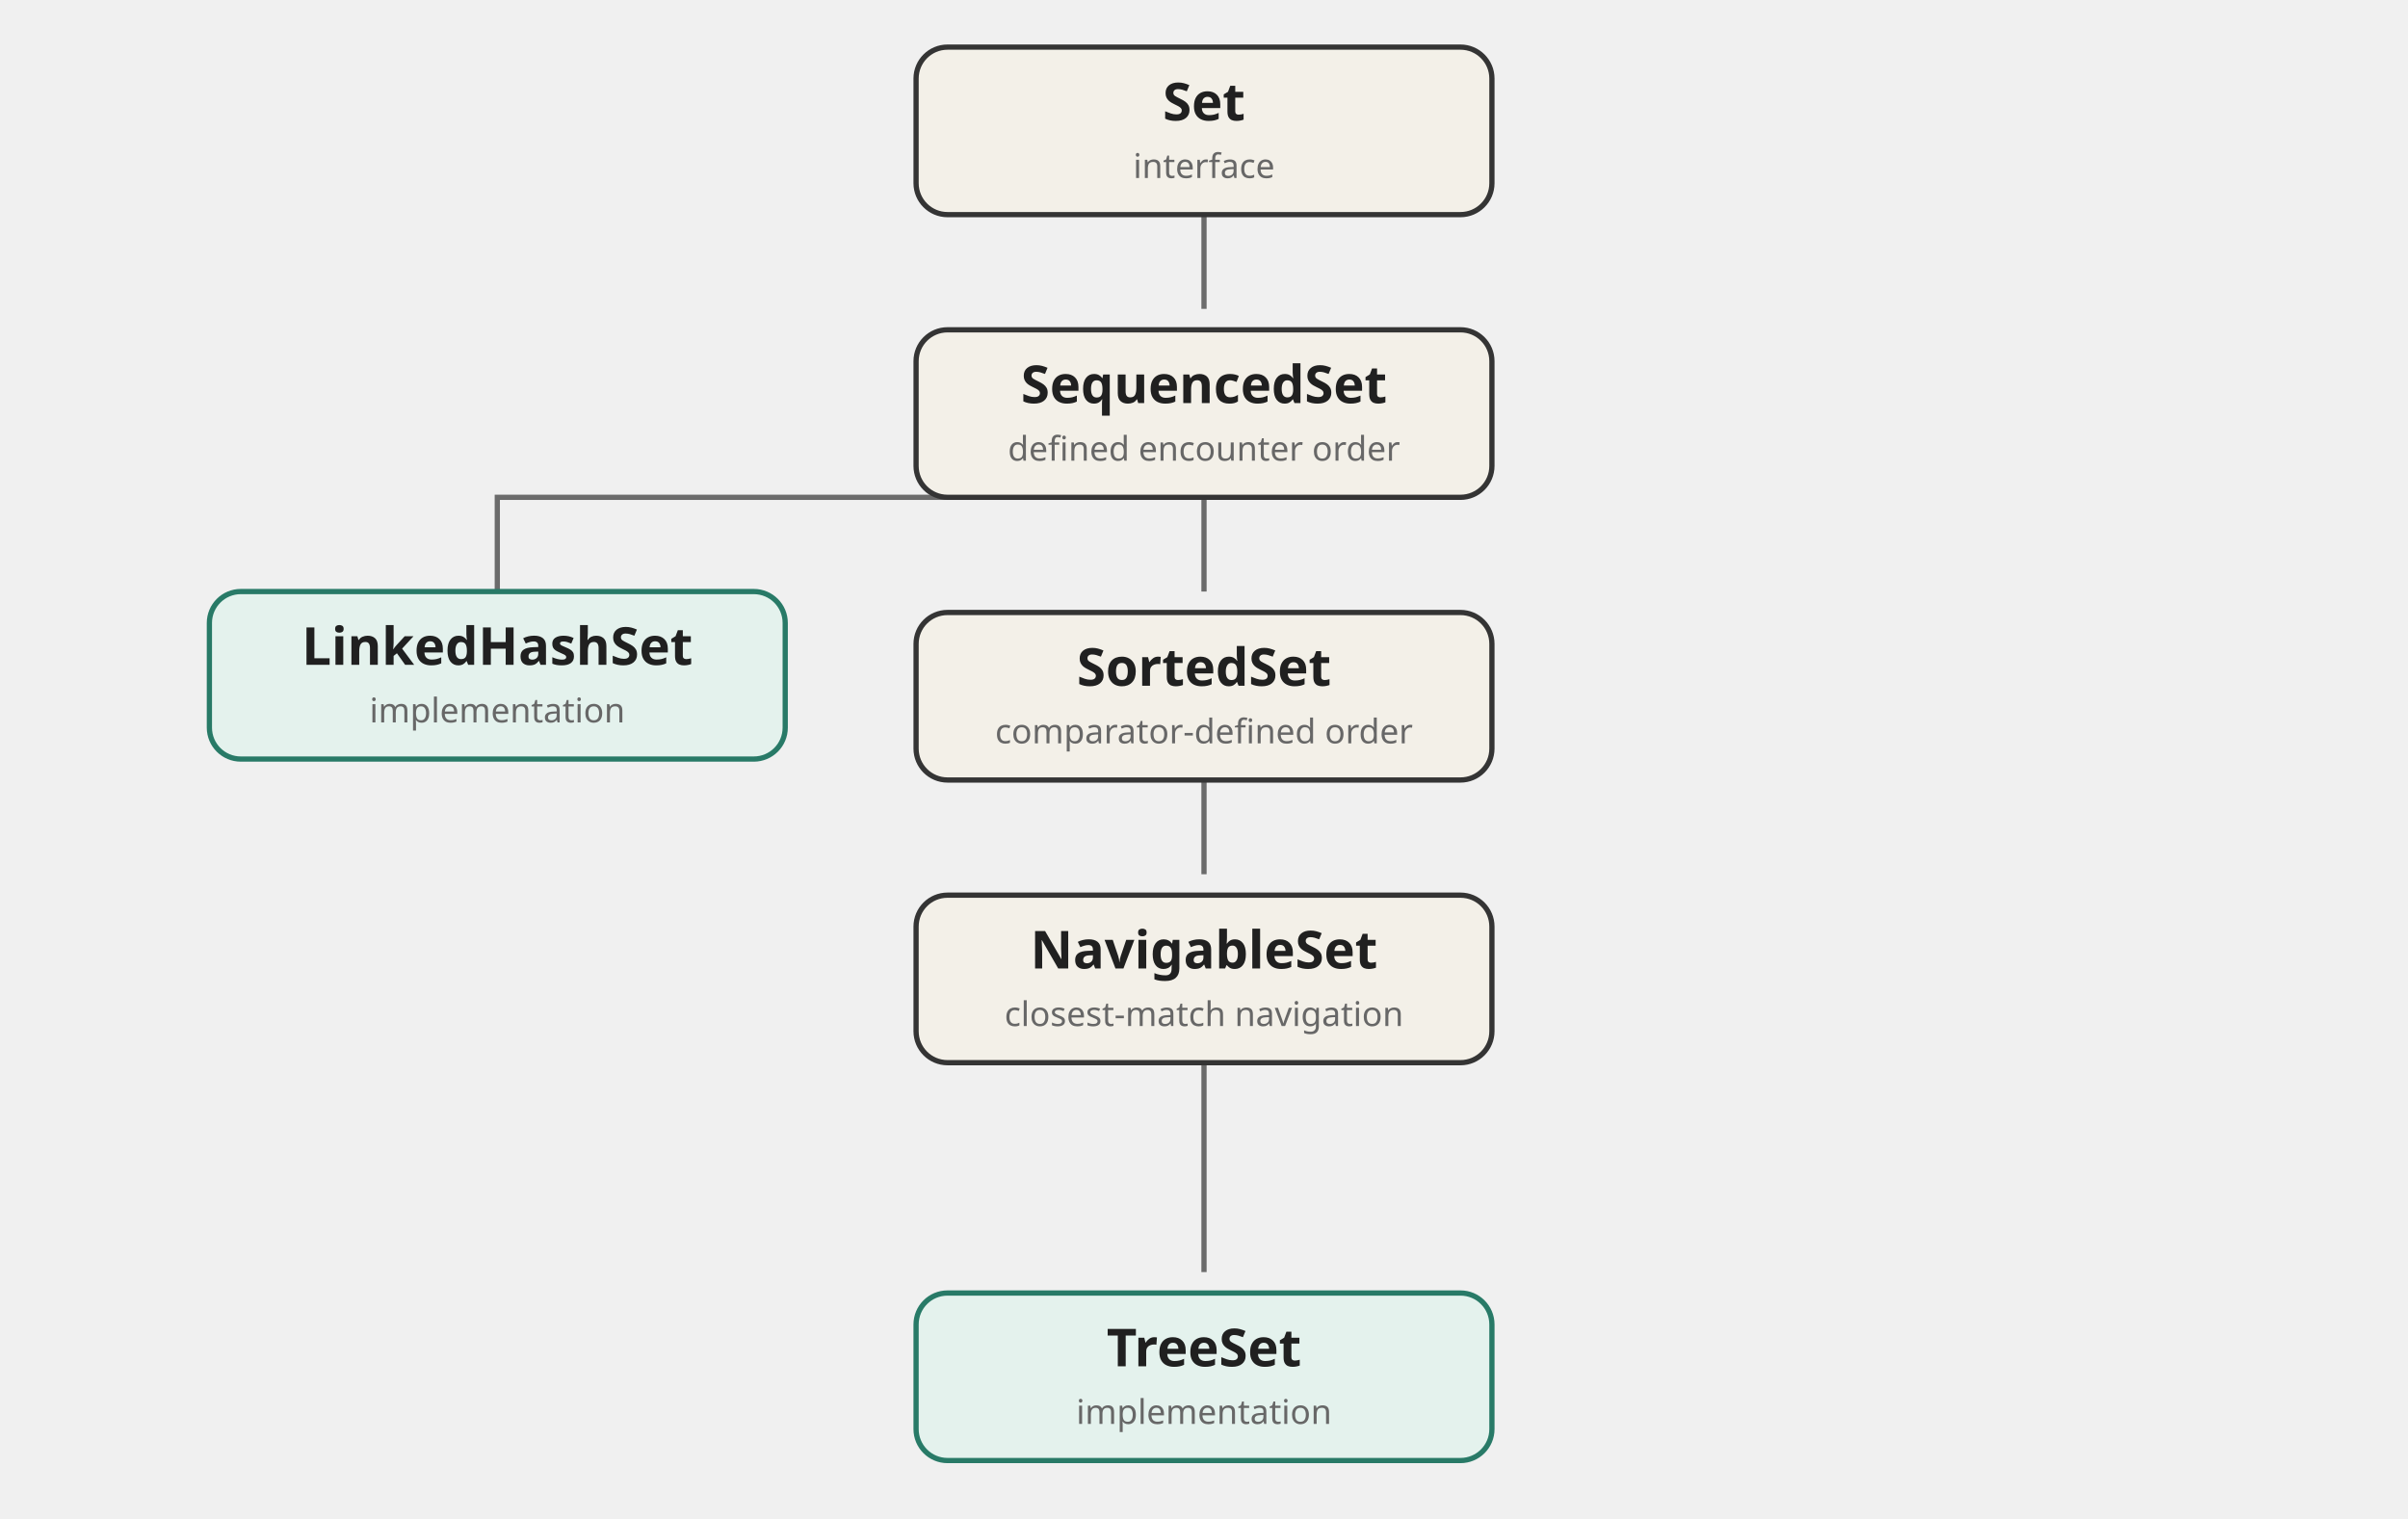
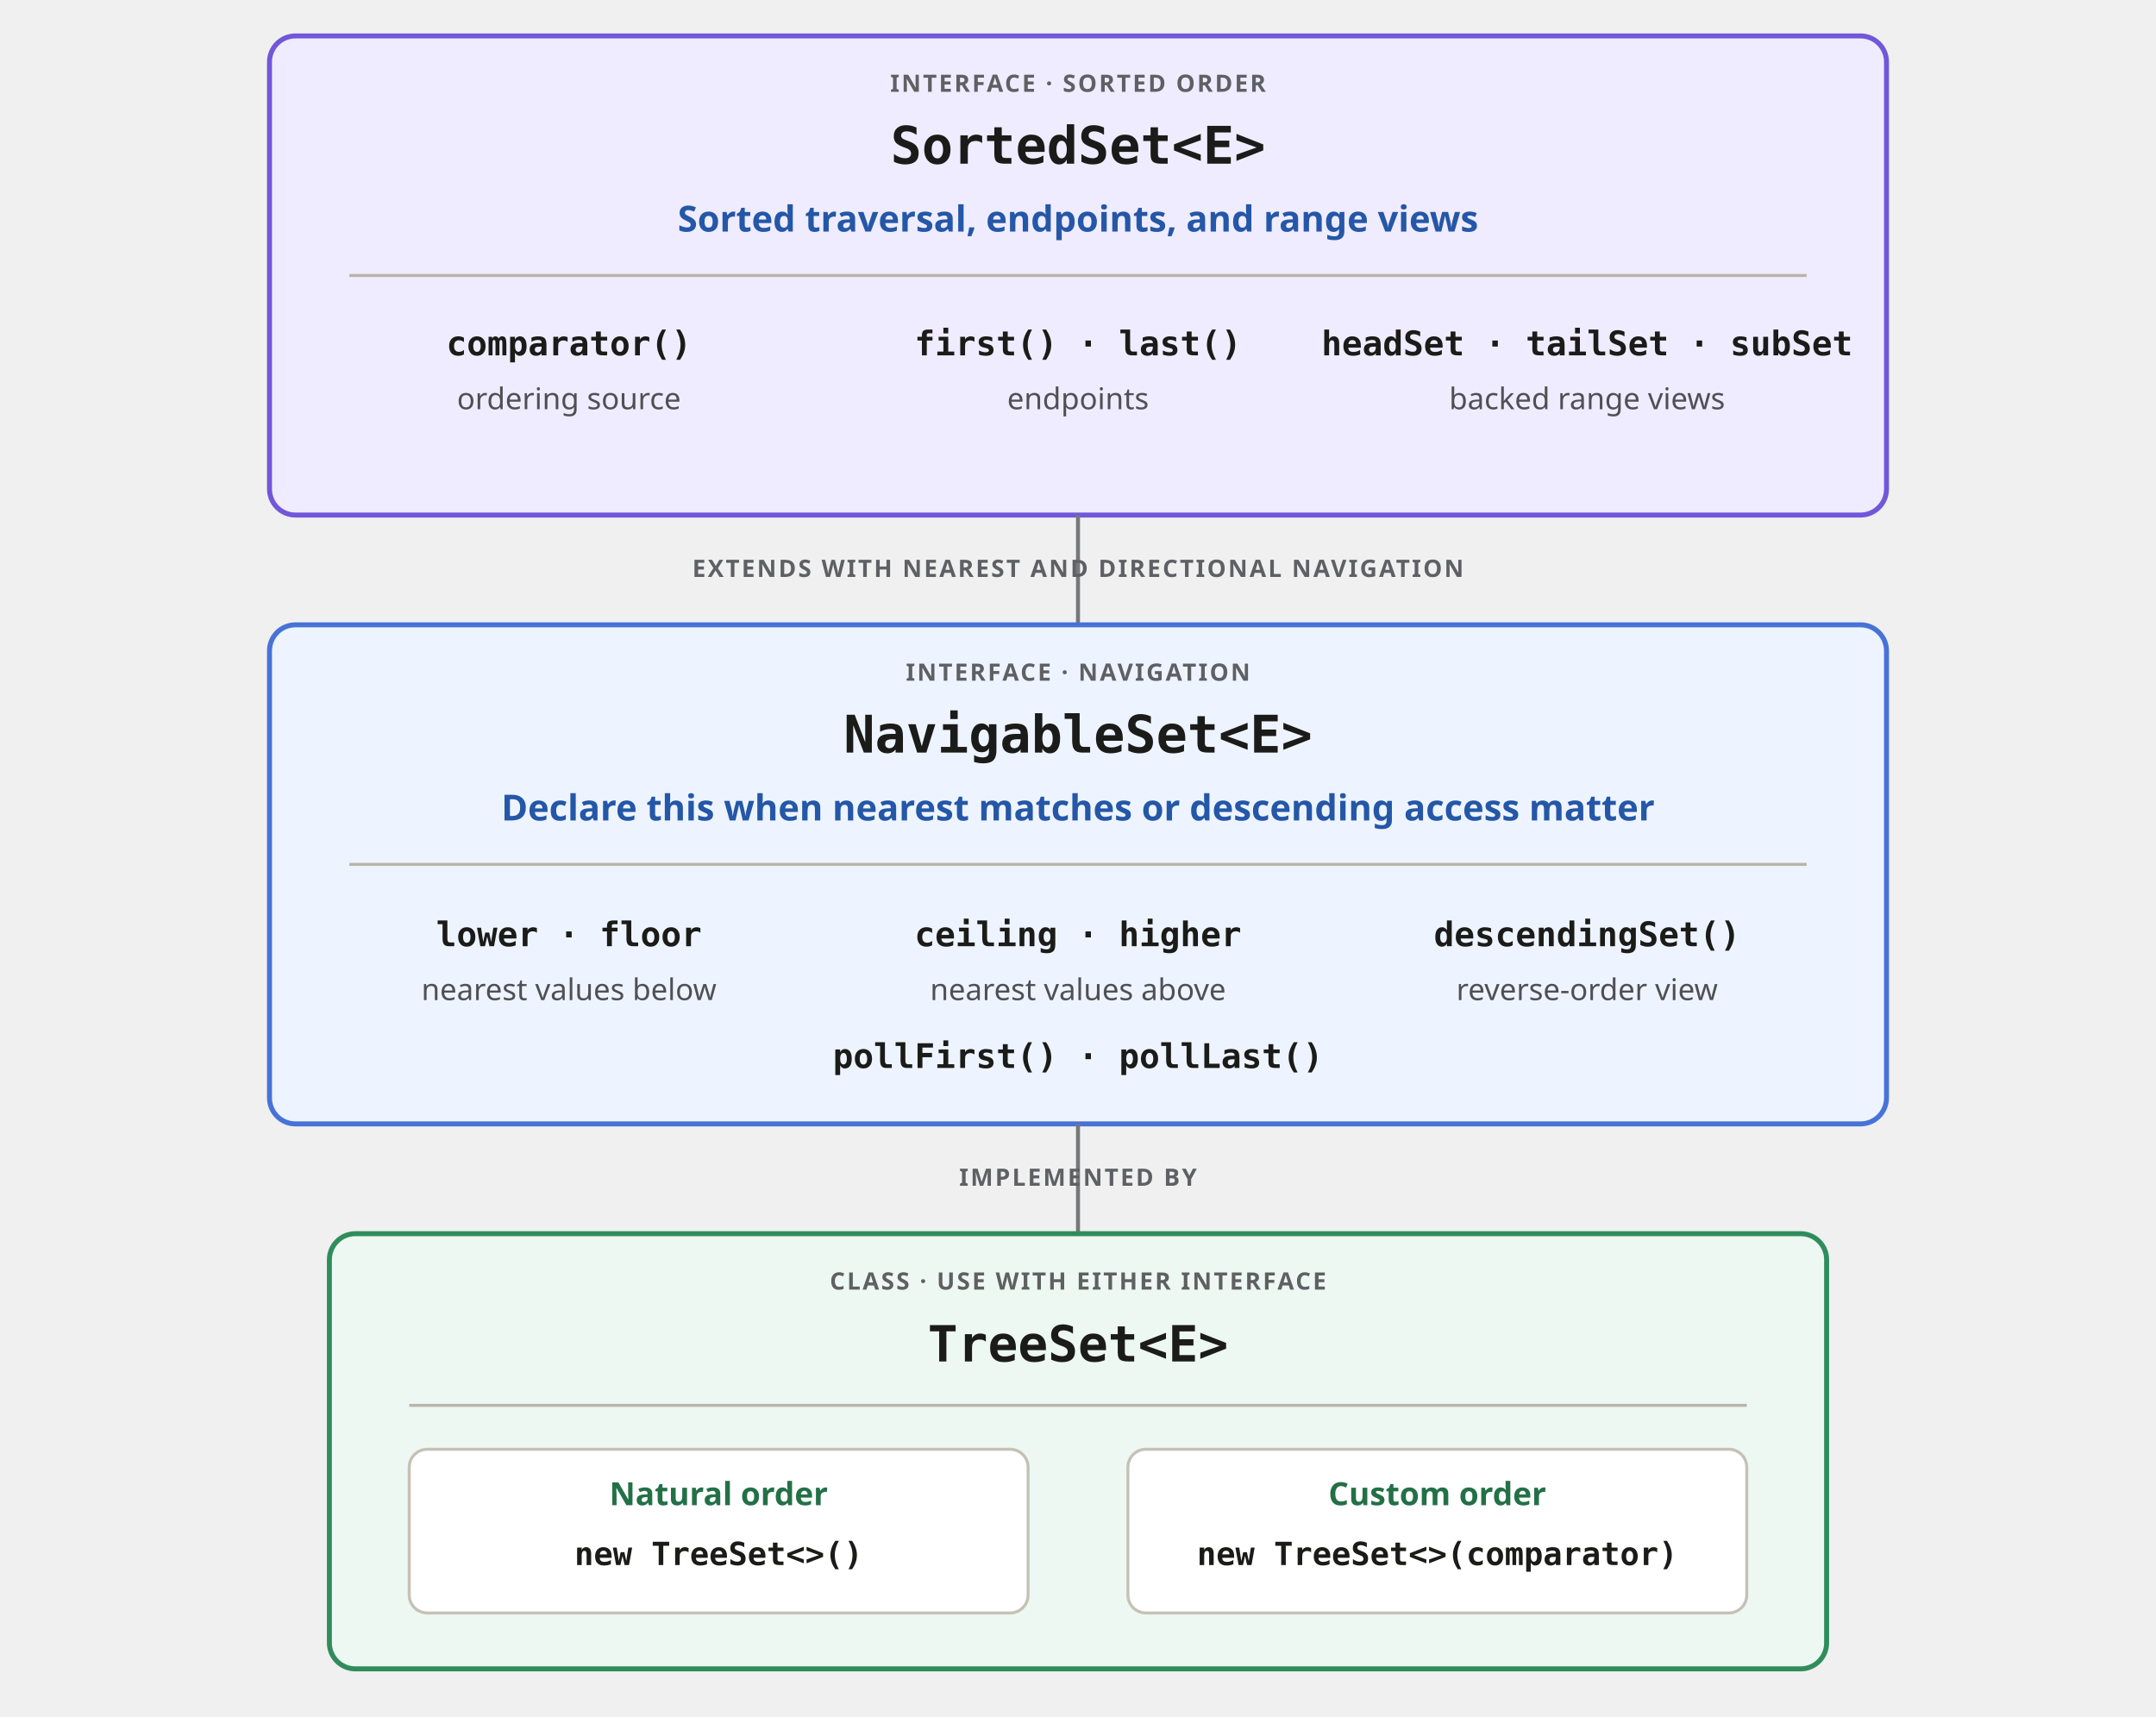
- <svg xmlns="http://www.w3.org/2000/svg" width="920" height="580" viewBox="0 0 920 580" role="img" aria-labelledby="title desc">
+ <svg xmlns="http://www.w3.org/2000/svg" viewBox="0 0 1080 860" role="img" aria-labelledby="title description">
  <defs>
    <style>
-       .interface { fill: #f3f0e8; stroke: #343434; stroke-width: 2; }
-       .implementation { fill: #e4f2ed; stroke: #287a67; stroke-width: 2; }
-       .line { fill: none; stroke: #6b6b6b; stroke-width: 2; }
-       .name { fill: #202020; font: 600 20px 'Plus Jakarta Sans', sans-serif; text-anchor: middle; }
-       .kind { fill: #676767; font: 13px 'Plus Jakarta Sans', sans-serif; text-anchor: middle; }
+       .sorted { fill: #f0ecff; stroke: #7157d9; stroke-width: 2.5; }
+       .navigable { fill: #eef4ff; stroke: #4773d8; stroke-width: 2.5; }
+       .implementation { fill: #eef8f2; stroke: #2f8d5c; stroke-width: 2.5; }
+       .construction { fill: #ffffff; stroke: #c6c1b6; stroke-width: 1.5; }
+       .branch { fill: none; stroke: #76777b; stroke-width: 2; }
+       .divider { fill: none; stroke: #b8b4aa; stroke-width: 1.5; }
+       .kind { fill: #5f6064; font: 600 12px 'Plus Jakarta Sans', 'Avenir Next', 'Segoe UI', sans-serif; letter-spacing: 1px; text-anchor: middle; }
+       .type { fill: #1b1c19; font: 700 26px 'SFMono-Regular', Consolas, monospace; text-anchor: middle; }
+       .purpose { fill: #2457a7; font: 700 18px 'Plus Jakarta Sans', 'Avenir Next', 'Segoe UI', sans-serif; text-anchor: middle; }
+       .method { fill: #1b1c19; font: 600 17px 'SFMono-Regular', Consolas, monospace; text-anchor: middle; }
+       .detail { fill: #4f5054; font: 500 15px 'Plus Jakarta Sans', 'Avenir Next', 'Segoe UI', sans-serif; text-anchor: middle; }
+       .connectorLabel { fill: #5f6064; font: 700 12px 'Plus Jakarta Sans', 'Avenir Next', 'Segoe UI', sans-serif; letter-spacing: 1px; text-anchor: middle; }
+       .className { fill: #1b1c19; font: 700 25px 'SFMono-Regular', Consolas, monospace; text-anchor: middle; }
+       .choiceLabel { fill: #237047; font: 700 16px 'Plus Jakarta Sans', 'Avenir Next', 'Segoe UI', sans-serif; text-anchor: middle; }
+       .code { fill: #1b1c19; font: 600 16px 'SFMono-Regular', Consolas, monospace; text-anchor: middle; }
    </style>
  </defs>
-   <path class="line" d="M460 82 V118" />
-   <path class="line" d="M460 190 V226" />
-   <path class="line" d="M460 298 V334" />
-   <path class="line" d="M460 190 H190 V226" />
-   <path class="line" d="M460 406 V486" />
-   <rect class="interface" x="350" y="18" width="220" height="64" rx="12" />
-   <text class="name" x="460" y="46">Set</text>
-   <text class="kind" x="460" y="68">interface</text>
-   <rect class="interface" x="350" y="126" width="220" height="64" rx="12" />
-   <text class="name" x="460" y="154">SequencedSet</text>
-   <text class="kind" x="460" y="176">defined encounter order</text>
-   <rect class="implementation" x="80" y="226" width="220" height="64" rx="12" />
-   <text class="name" x="190" y="254">LinkedHashSet</text>
-   <text class="kind" x="190" y="276">implementation</text>
-   <rect class="interface" x="350" y="234" width="220" height="64" rx="12" />
-   <text class="name" x="460" y="262">SortedSet</text>
-   <text class="kind" x="460" y="284">comparator-defined order</text>
-   <rect class="interface" x="350" y="342" width="220" height="64" rx="12" />
-   <text class="name" x="460" y="370">NavigableSet</text>
-   <text class="kind" x="460" y="392">closest-match navigation</text>
-   <rect class="implementation" x="350" y="494" width="220" height="64" rx="12" />
-   <text class="name" x="460" y="522">TreeSet</text>
-   <text class="kind" x="460" y="544">implementation</text>
+   <rect class="sorted" x="135" y="18" width="810" height="240" rx="13" />
+   <text class="kind" x="540" y="46">INTERFACE · SORTED ORDER</text>
+   <text class="type" x="540" y="82">SortedSet&lt;E&gt;</text>
+   <text class="purpose" x="540" y="116">Sorted traversal, endpoints, and range views</text>
+   <path class="divider" d="M175 138h730" />
+   <text class="method" x="285" y="178">comparator()</text>
+   <text class="detail" x="285" y="205">ordering source</text>
+   <text class="method" x="540" y="178">first() · last()</text>
+   <text class="detail" x="540" y="205">endpoints</text>
+   <text class="method" x="795" y="178">headSet · tailSet · subSet</text>
+   <text class="detail" x="795" y="205">backed range views</text>
+   <path class="branch" d="M540 258v55" />
+   <text class="connectorLabel" x="540" y="289">EXTENDS WITH NEAREST AND DIRECTIONAL NAVIGATION</text>
+   <rect class="navigable" x="135" y="313" width="810" height="250" rx="13" />
+   <text class="kind" x="540" y="341">INTERFACE · NAVIGATION</text>
+   <text class="type" x="540" y="377">NavigableSet&lt;E&gt;</text>
+   <text class="purpose" x="540" y="411">Declare this when nearest matches or descending access matter</text>
+   <path class="divider" d="M175 433h730" />
+   <text class="method" x="285" y="474">lower · floor</text>
+   <text class="detail" x="285" y="501">nearest values below</text>
+   <text class="method" x="540" y="474">ceiling · higher</text>
+   <text class="detail" x="540" y="501">nearest values above</text>
+   <text class="method" x="795" y="474">descendingSet()</text>
+   <text class="detail" x="795" y="501">reverse-order view</text>
+   <text class="method" x="540" y="535">pollFirst() · pollLast()</text>
+   <path class="branch" d="M540 563v55" />
+   <text class="connectorLabel" x="540" y="594">IMPLEMENTED BY</text>
+   <rect class="implementation" x="165" y="618" width="750" height="218" rx="13" />
+   <text class="kind" x="540" y="646">CLASS · USE WITH EITHER INTERFACE</text>
+   <text class="className" x="540" y="682">TreeSet&lt;E&gt;</text>
+   <path class="divider" d="M205 704h670" />
+   <rect class="construction" x="205" y="726" width="310" height="82" rx="9" />
+   <text class="choiceLabel" x="360" y="754">Natural order</text>
+   <text class="code" x="360" y="784">new TreeSet&lt;&gt;()</text>
+   <rect class="construction" x="565" y="726" width="310" height="82" rx="9" />
+   <text class="choiceLabel" x="720" y="754">Custom order</text>
+   <text class="code" x="720" y="784">new TreeSet&lt;&gt;(comparator)</text>
</svg>
